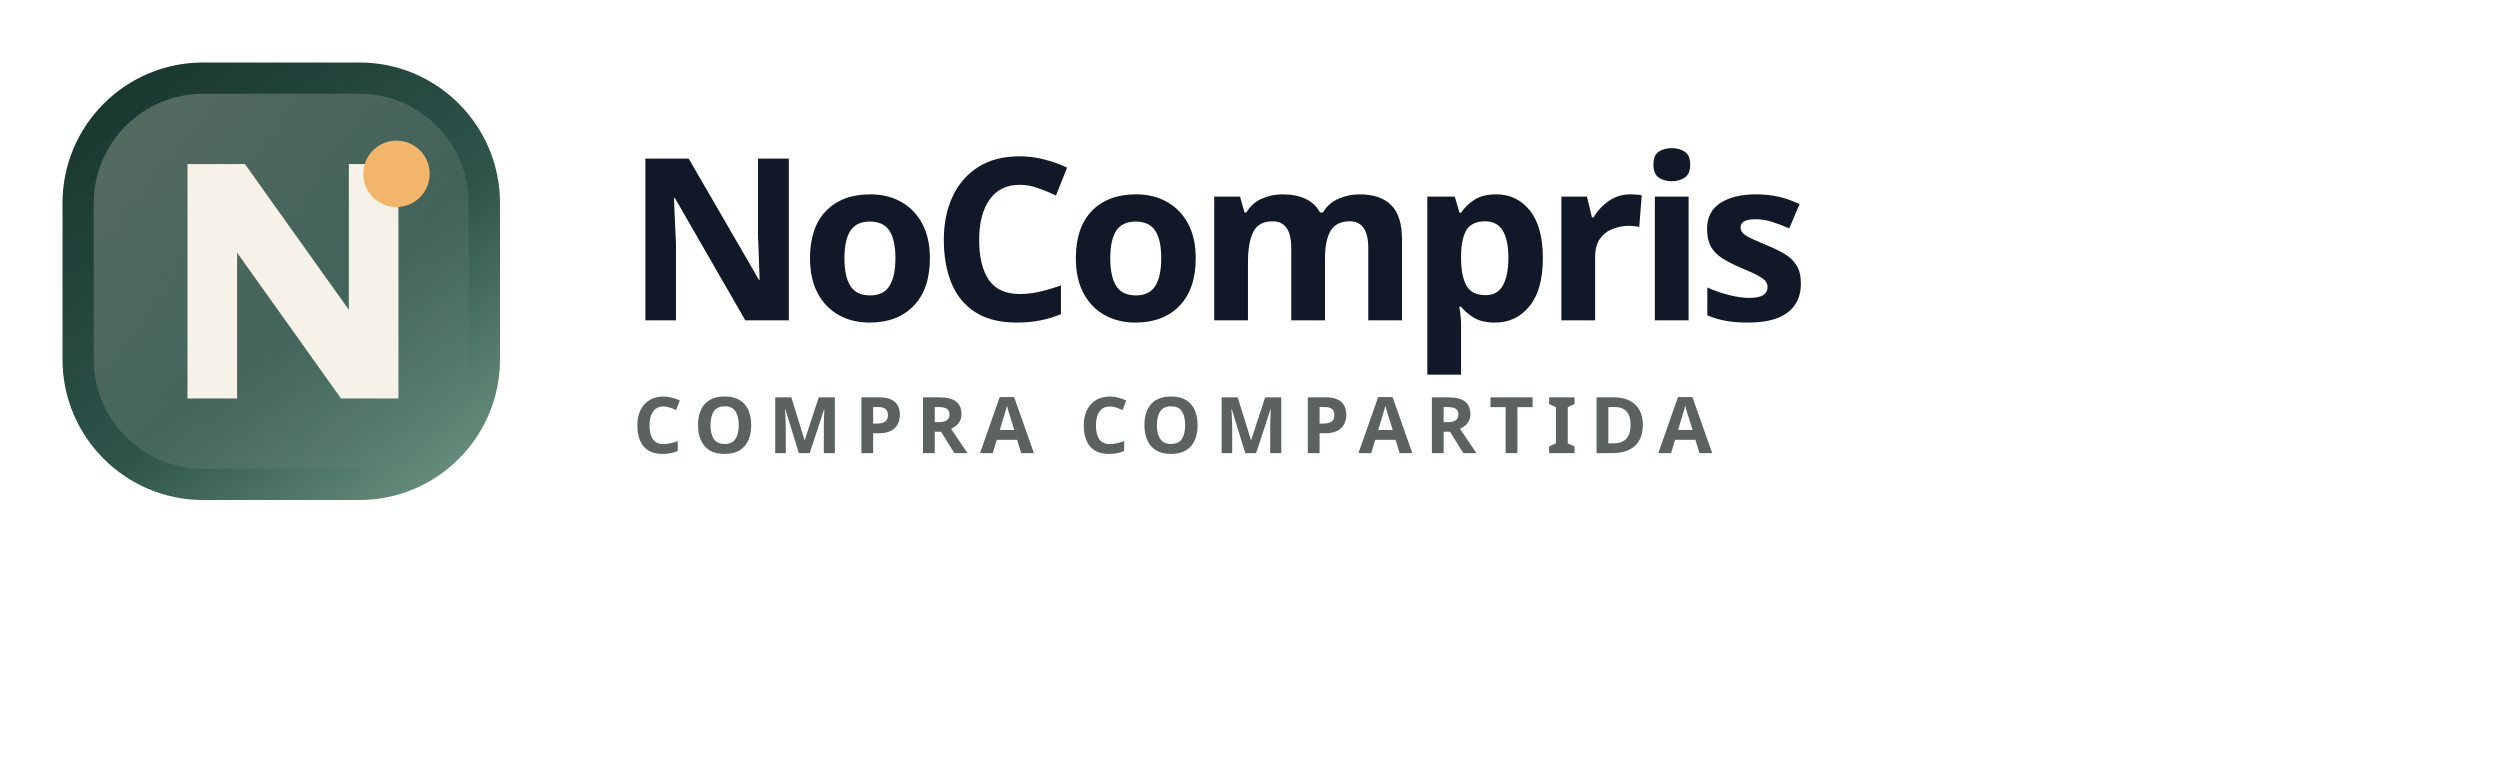
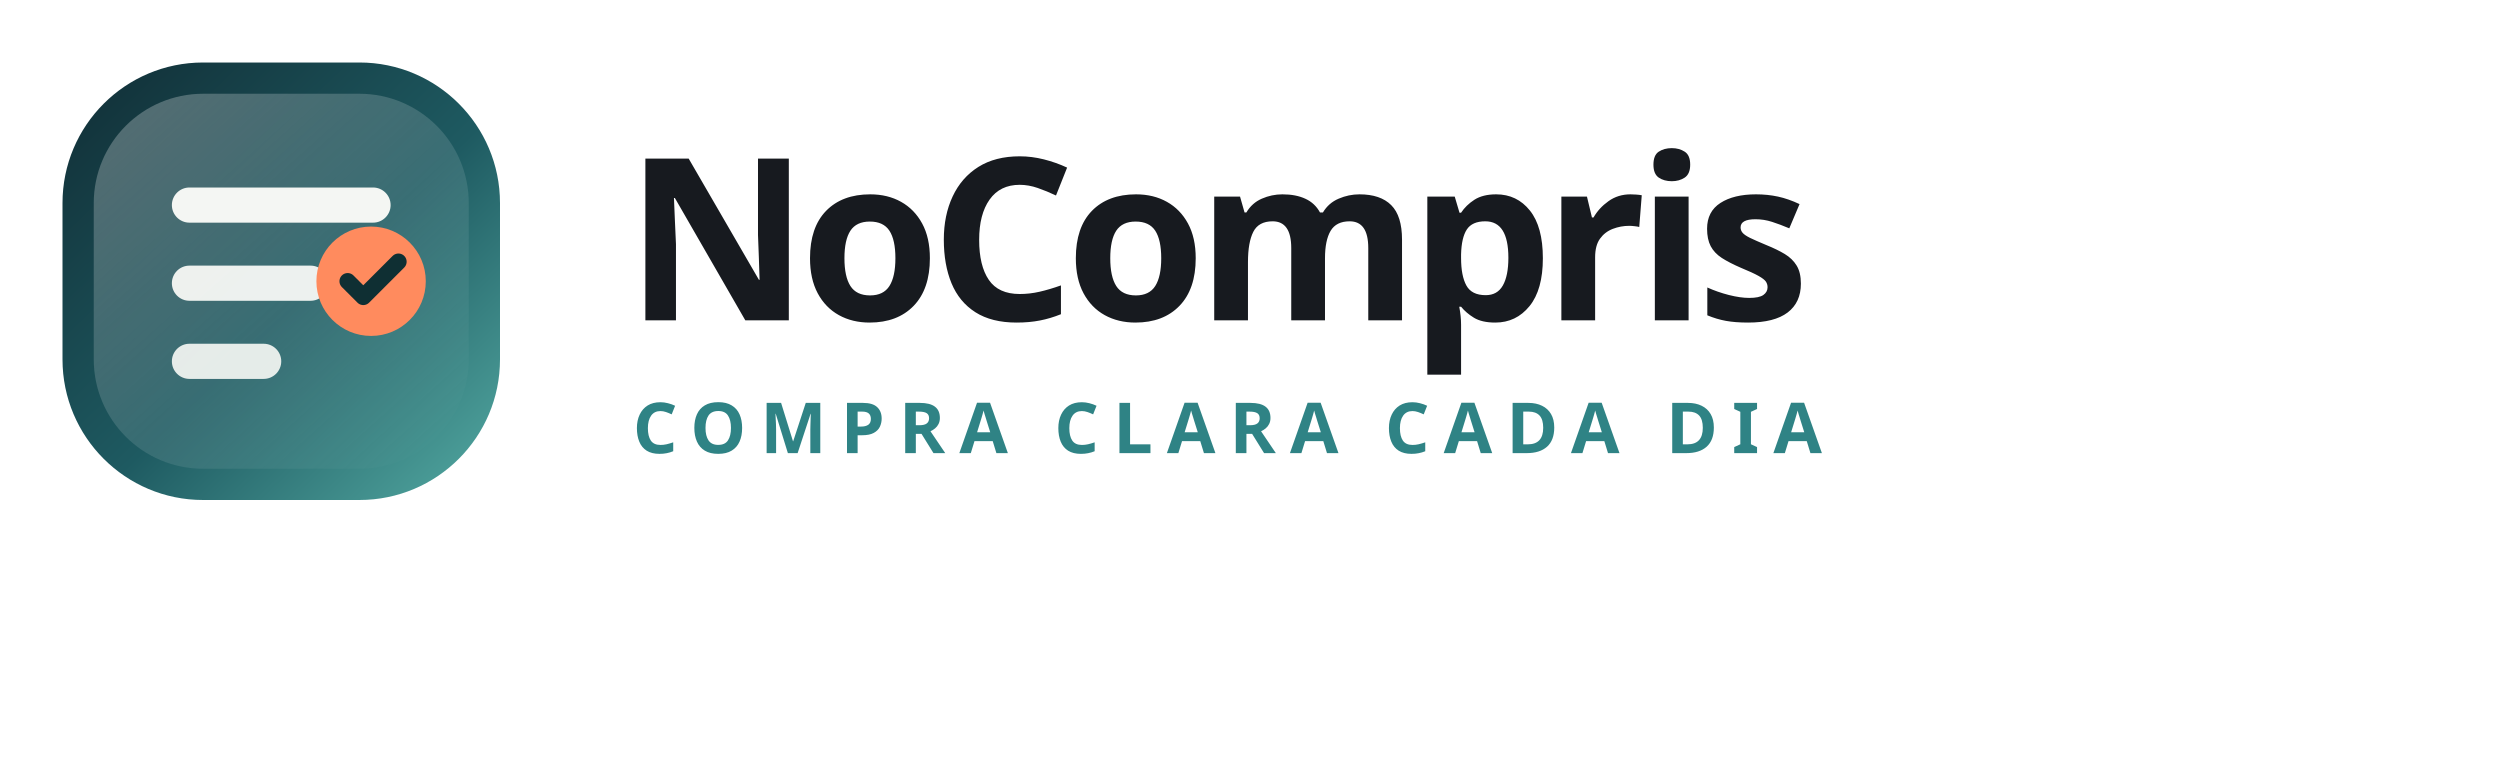
<svg xmlns="http://www.w3.org/2000/svg" width="640" height="200" viewBox="0 0 640 200" fill="none">
  <defs>
-     <linearGradient id="logo-lockup-background" x1="34" y1="14" x2="130" y2="134" gradientUnits="userSpaceOnUse">
-       <stop stop-color="#18362E" />
-       <stop offset="0.52" stop-color="#2E544A" />
-       <stop offset="1" stop-color="#7AA08C" />
+     <linearGradient id="logo-lockup-background" x1="16" y1="12" x2="126" y2="126" gradientUnits="userSpaceOnUse">
+       <stop stop-color="#102b33" />
+       <stop offset="0.56" stop-color="#1e5a61" />
+       <stop offset="1" stop-color="#52a8a1" />
    </linearGradient>
-     <linearGradient id="logo-lockup-sheen" x1="42" y1="30" x2="116" y2="108" gradientUnits="userSpaceOnUse">
-       <stop stop-color="#FFF8EE" stop-opacity="0.24" />
-       <stop offset="1" stop-color="#FFF8EE" stop-opacity="0" />
+     <linearGradient id="logo-lockup-sheen" x1="32" y1="22" x2="114" y2="114" gradientUnits="userSpaceOnUse">
+       <stop stop-color="#ffffff" stop-opacity="0.28" />
+       <stop offset="1" stop-color="#ffffff" stop-opacity="0" />
    </linearGradient>
  </defs>
  <rect x="16" y="16" width="112" height="112" rx="36" fill="url(#logo-lockup-background)" />
  <rect x="24" y="24" width="96" height="96" rx="28" fill="url(#logo-lockup-sheen)" />
-   <path d="M48 102V42H62.7L89.3 79.3V42H102V102H87.3L60.7 64.7V102H48Z" fill="#F7F2E8" />
-   <rect x="93" y="36" width="17" height="17" rx="8.5" fill="#F2B56B" />
-   <text x="160" y="82" fill="#111827" font-size="58" font-weight="700" letter-spacing="-2.4" font-family="'Avenir Next', 'Segoe UI', sans-serif">NoCompris</text>
-   <text x="162" y="116" fill="#5B625F" font-size="20" font-weight="600" letter-spacing="3.2" font-family="'Avenir Next', 'Segoe UI', sans-serif">COMPRA COMPARTIDA</text>
+   <rect x="44" y="48" width="56" height="9" rx="4.5" fill="#F4F6F3" />
+   <rect x="44" y="68" width="40" height="9" rx="4.5" fill="#F4F6F3" fill-opacity="0.96" />
+   <rect x="44" y="88" width="28" height="9" rx="4.5" fill="#F4F6F3" fill-opacity="0.92" />
+   <circle cx="95" cy="72" r="14" fill="#FF8B5E" />
+   <path d="M89 72L93 76L102 67" stroke="#0F2F33" stroke-linecap="round" stroke-linejoin="round" stroke-width="4.2" />
+   <text x="160" y="82" fill="#171A1F" font-size="58" font-weight="700" letter-spacing="-2.4" font-family="'Fraunces', 'Avenir Next', 'Segoe UI', sans-serif">NoCompris</text>
+   <text x="162" y="116" fill="#2F8385" font-size="18" font-weight="700" letter-spacing="3.6" font-family="'Instrument Sans', 'Avenir Next', 'Segoe UI', sans-serif">COMPRA CLARA CADA DIA</text>
</svg>
